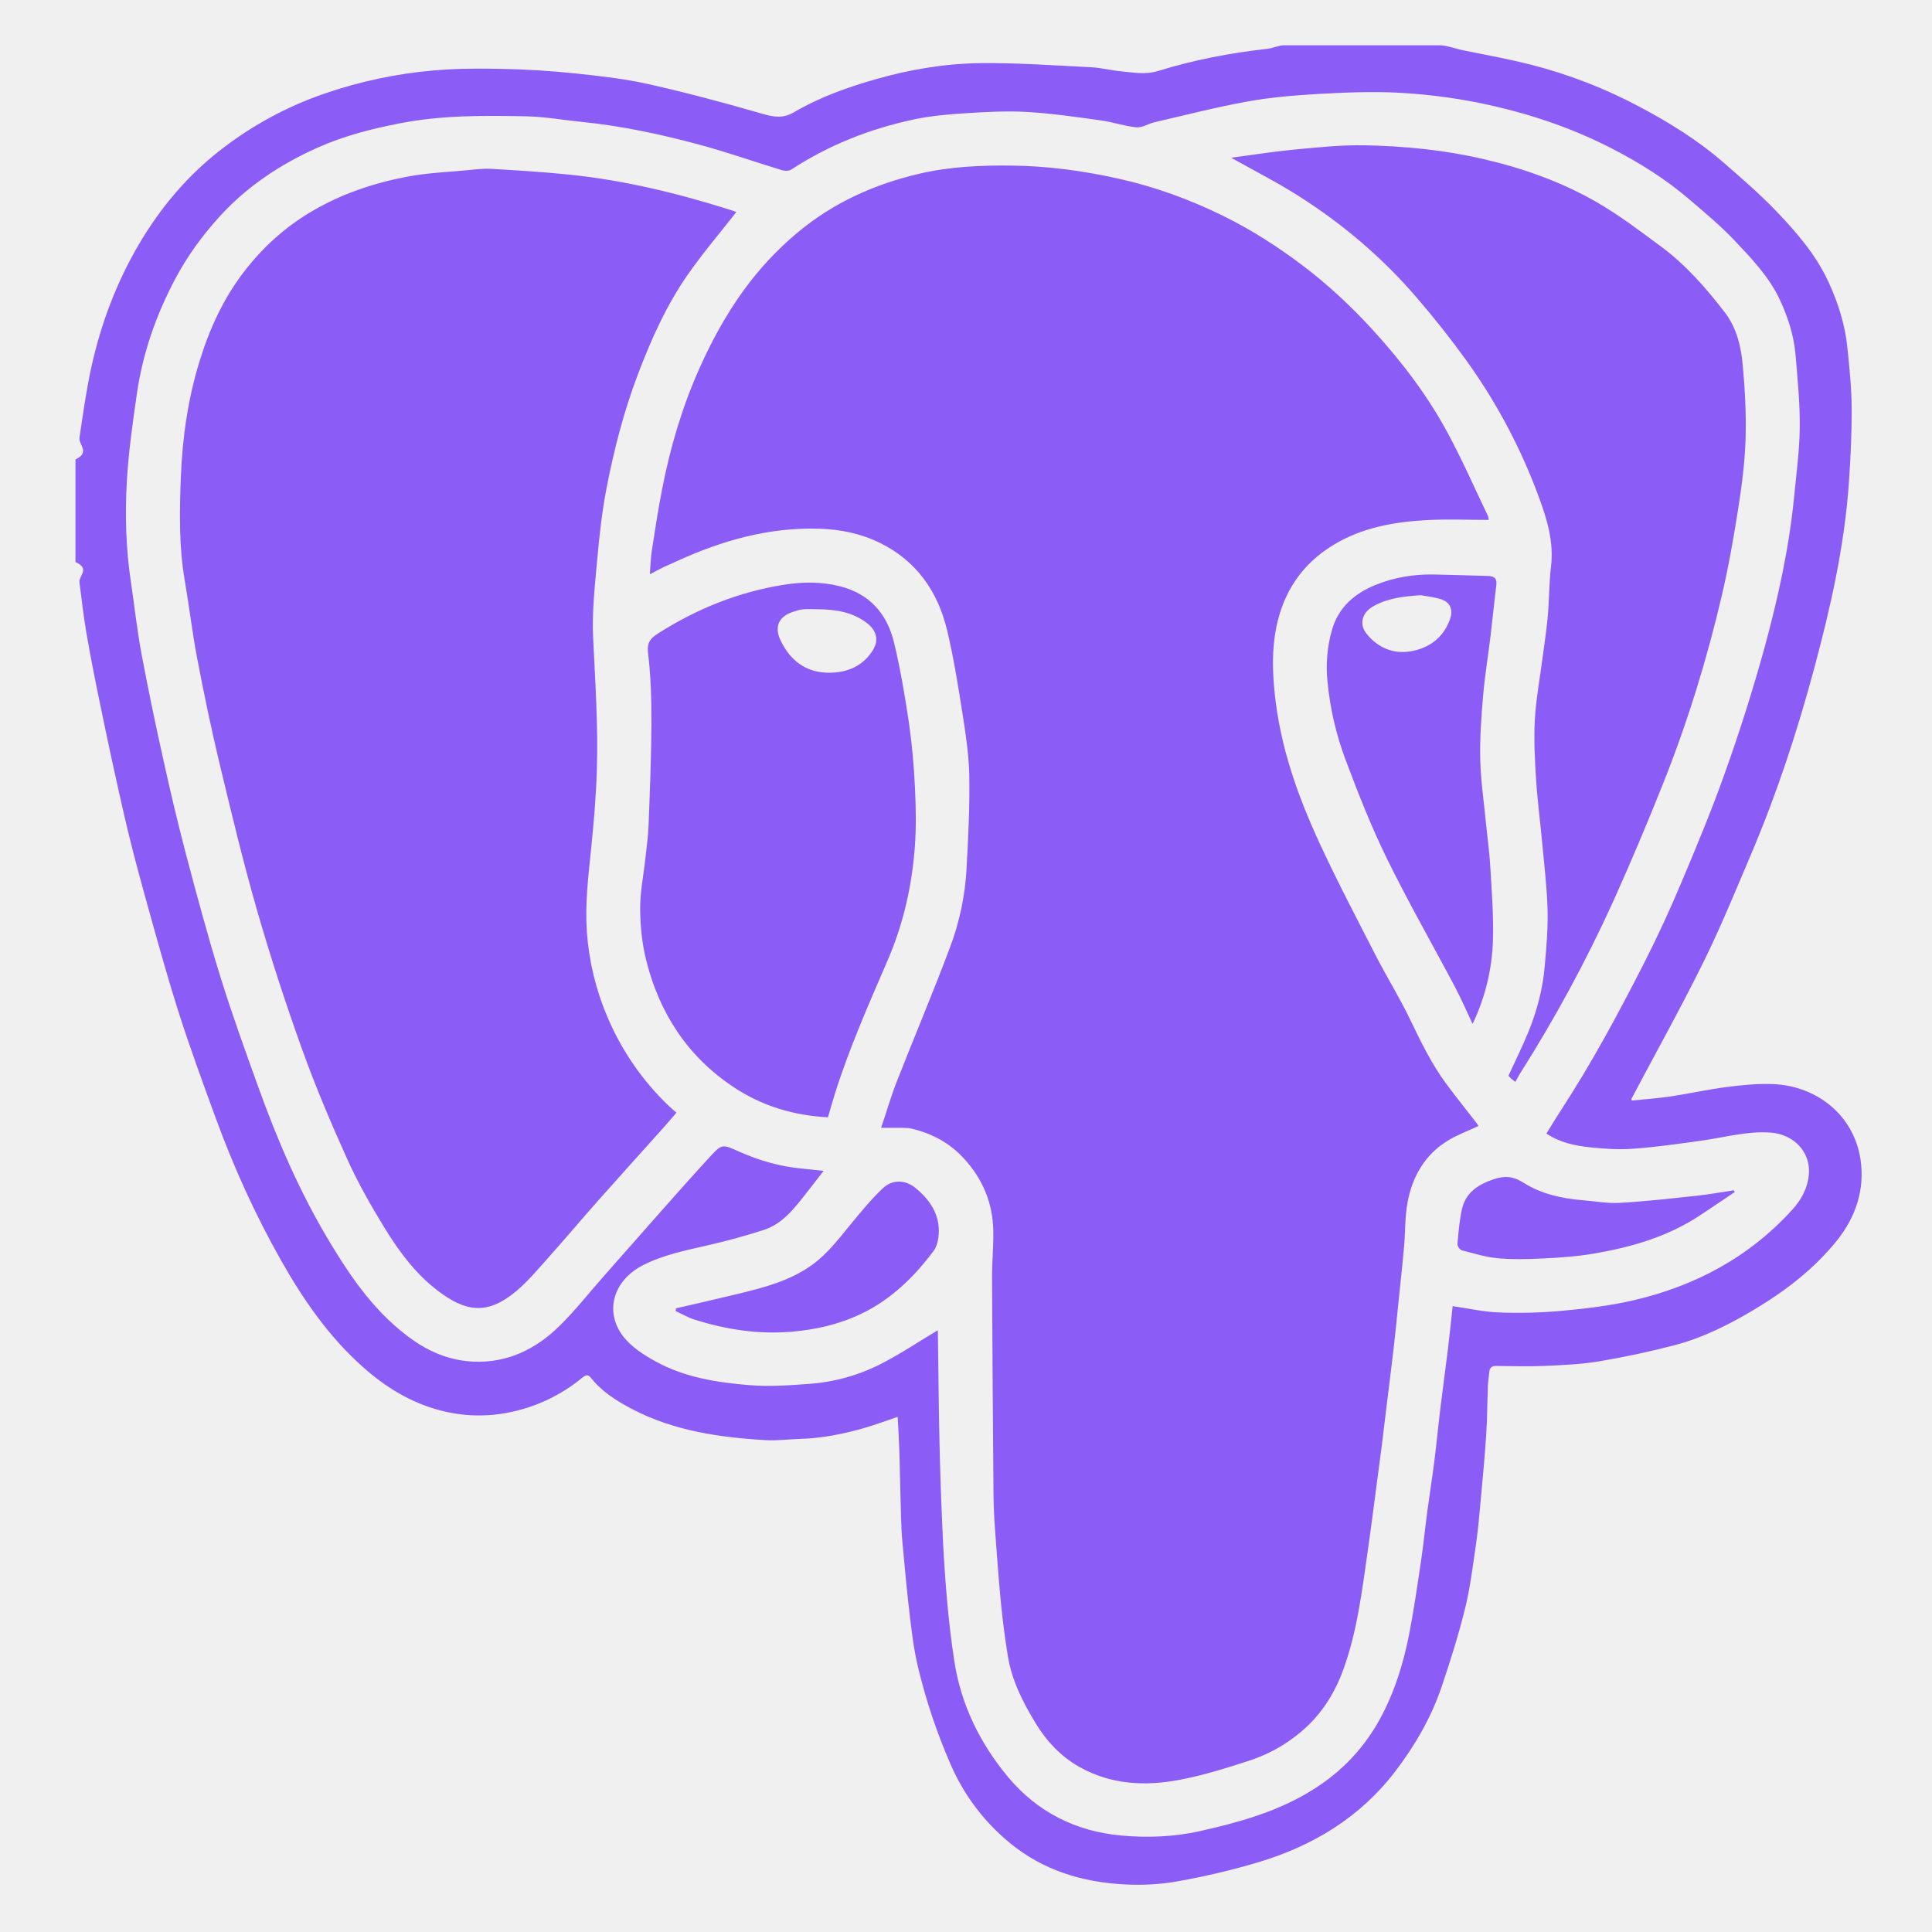
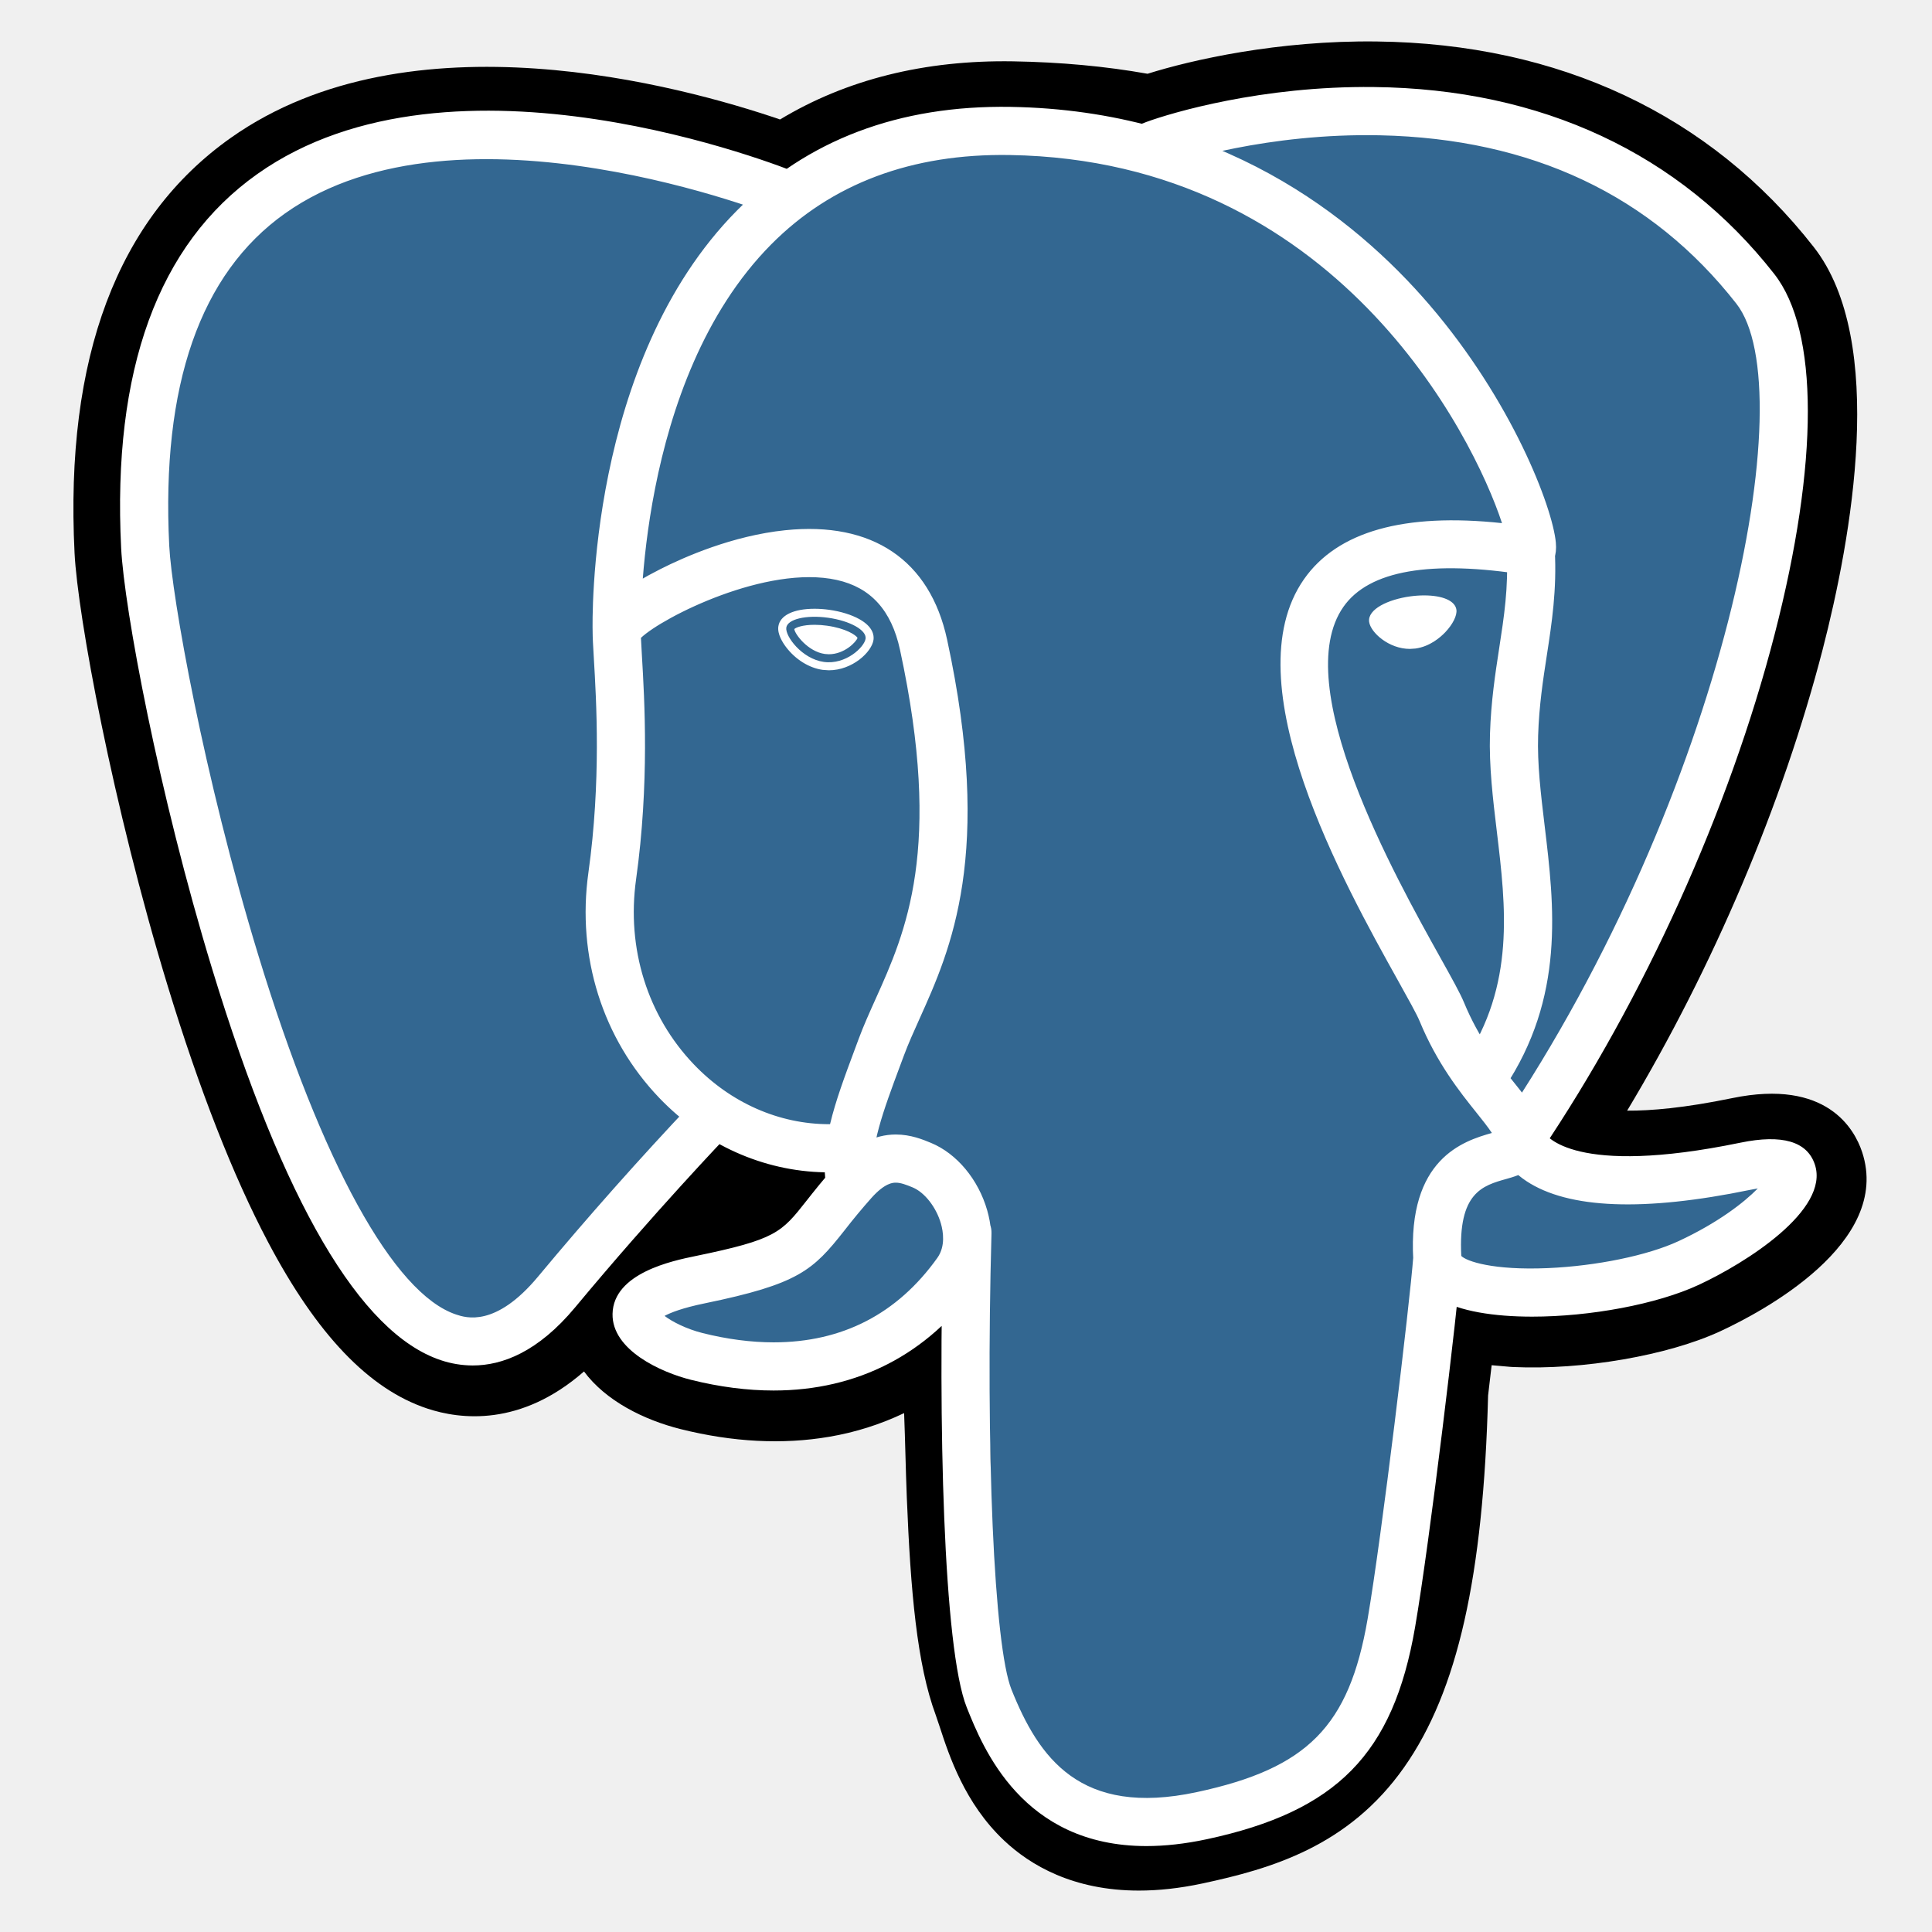
- <svg xmlns="http://www.w3.org/2000/svg" fill="#8B5CF6" viewBox="0 0 128 128">
-   <path fill-rule="evenodd" clip-rule="evenodd" fill="#8B5CF6" d="M123.258 76.784c-.45-2.918-2.901-4.829-5.752-4.958-1.032-.047-2.08.061-3.109.192-1.243.158-2.471.438-3.711.623-.857.128-1.726.187-2.582.275l-.021-.111c1.598-3.018 3.263-6.003 4.775-9.064 1.159-2.348 2.151-4.781 3.176-7.194 1.696-3.998 3.051-8.12 4.173-12.309 1.075-4.011 1.995-8.066 2.284-12.227.116-1.662.196-3.331.187-4.995-.008-1.327-.151-2.656-.284-3.979-.15-1.516-.608-2.953-1.242-4.336-.836-1.822-2.132-3.317-3.496-4.737-1.092-1.137-2.293-2.173-3.484-3.208-1.698-1.477-3.607-2.656-5.59-3.703a32.18 32.18 0 00-7.09-2.75c-1.493-.381-3.02-.664-4.532-.966-.544-.11-1.089-.337-1.633-.337H85.086c-.37 0-.737.191-1.11.233-2.452.273-4.875.735-7.228 1.464-.88.273-1.684.101-2.52.024-.641-.059-1.271-.231-1.912-.263-2.442-.122-4.887-.301-7.328-.275-2.339.024-4.654.409-6.918 1.052-1.895.538-3.749 1.195-5.447 2.191-.727.426-1.303.346-2.055.129-2.527-.729-5.072-1.414-7.639-1.989-1.6-.358-3.245-.536-4.879-.707a57.214 57.214 0 00-4.718-.294c-1.538-.033-3.087-.032-4.618.104a30.16 30.16 0 00-7.158 1.513 23.813 23.813 0 00-7.086 3.865c-2.167 1.715-3.905 3.809-5.303 6.2-1.473 2.523-2.483 5.224-3.111 8.061-.34 1.537-.555 3.117-.788 4.678-.073.486.732.972-.268 1.456v6.794c1 .452.208.903.266 1.356.139 1.089.262 2.187.446 3.268.291 1.711.636 3.417.988 5.117a324.86 324.86 0 001.546 7.111c.396 1.72.847 3.43 1.319 5.131.721 2.598 1.431 5.201 2.246 7.77.757 2.387 1.624 4.74 2.484 7.093 1.191 3.255 2.617 6.405 4.327 9.424 1.479 2.614 3.169 5.062 5.436 7.076 1.494 1.327 3.157 2.347 5.093 2.857 1.521.4 3.067.448 4.624.129a10.979 10.979 0 004.824-2.311c.163-.134.342-.236.535.01.735.931 1.719 1.552 2.748 2.089 2.777 1.448 5.803 1.882 8.877 2.059.744.043 1.496-.064 2.246-.085 1.461-.04 2.881-.325 4.278-.729.732-.212 1.447-.481 2.192-.732.039.793.089 1.557.112 2.321l.104 4.166c.019.634.044 1.27.103 1.901.151 1.627.299 3.255.493 4.877.135 1.118.275 2.245.538 3.336a38.176 38.176 0 002.158 6.428 13.81 13.81 0 003.9 5.185c2.22 1.836 4.822 2.619 7.632 2.764 1.162.061 2.357.004 3.501-.204a49.01 49.01 0 005.387-1.275c3.591-1.084 6.695-2.956 9.014-5.981 1.32-1.724 2.404-3.589 3.1-5.648.574-1.701 1.115-3.419 1.545-5.16.34-1.372.508-2.787.715-4.188.137-.927.219-1.863.305-2.797.14-1.517.283-3.033.384-4.553.07-1.058.067-2.121.109-3.181.013-.323.065-.644.095-.966.028-.298.178-.401.482-.396 1.071.016 2.144.044 3.212-.004 1.197-.054 2.405-.105 3.583-.303a56.542 56.542 0 004.99-1.067c1.943-.508 3.725-1.418 5.44-2.455 1.998-1.207 3.819-2.623 5.297-4.447 1.285-1.591 1.894-3.43 1.584-5.438zm-3.412.982c-.066.915-.485 1.699-1.093 2.369-2.869 3.163-6.468 5.082-10.585 6.027-1.564.358-3.178.544-4.779.692a32.093 32.093 0 01-4.114.097c-1.006-.038-2.004-.268-3.032-.416-.103.94-.201 1.919-.32 2.896l-.479 3.745c-.145 1.187-.258 2.378-.407 3.564-.146 1.151-.328 2.298-.481 3.449-.143 1.072-.248 2.149-.407 3.219-.245 1.64-.479 3.284-.799 4.911-.384 1.945-.973 3.829-1.934 5.583-1.172 2.141-2.834 3.772-4.949 4.98-2.18 1.246-4.563 1.894-6.979 2.436-1.71.384-3.472.447-5.204.291-3.004-.272-5.568-1.557-7.506-3.886-1.85-2.223-3.102-4.771-3.55-7.655a63.102 63.102 0 01-.491-4.136 108.067 108.067 0 01-.299-4.62 250.203 250.203 0 01-.197-5.871c-.053-2.406-.07-4.812-.104-7.218l-.006-.092c-1.224.734-2.427 1.538-3.703 2.2a12.392 12.392 0 01-4.798 1.353c-1.318.1-2.653.191-3.965.086-2.151-.173-4.3-.51-6.226-1.569-.781-.43-1.596-.953-2.134-1.64-1.29-1.646-.672-3.726 1.273-4.727 1.344-.693 2.811-.982 4.268-1.319a44.368 44.368 0 003.761-1.029c1.222-.4 1.993-1.391 2.754-2.363l1.206-1.551c-.503-.053-.977-.107-1.451-.151-1.439-.136-2.812-.532-4.125-1.114-1.124-.497-1.141-.551-1.965.343-1.376 1.494-2.714 3.023-4.062 4.542-.992 1.117-1.978 2.241-2.965 3.361-.978 1.108-1.894 2.279-2.947 3.31-1.564 1.531-3.449 2.452-5.698 2.348-1.443-.066-2.764-.572-3.952-1.399-2.452-1.708-4.104-4.097-5.608-6.606-1.927-3.215-3.406-6.64-4.672-10.159-.876-2.432-1.756-4.866-2.521-7.333-.831-2.681-1.56-5.396-2.277-8.11a157.373 157.373 0 01-1.482-6.182 216.117 216.117 0 01-1.464-7.079c-.298-1.599-.471-3.221-.712-4.831-.325-2.17-.385-4.36-.267-6.539.105-1.963.387-3.921.667-5.871.388-2.698 1.277-5.244 2.556-7.648.783-1.473 1.755-2.812 2.879-4.056 1.845-2.042 4.078-3.518 6.562-4.626 1.736-.774 3.57-1.24 5.439-1.604 2.774-.54 5.573-.519 8.373-.461 1.224.025 2.443.248 3.666.369 2.633.262 5.214.816 7.762 1.5 1.857.498 3.676 1.143 5.518 1.703.185.056.456.051.607-.048 2.496-1.629 5.224-2.704 8.125-3.319 1.101-.233 2.237-.335 3.363-.407 1.369-.087 2.749-.167 4.115-.088 1.642.094 3.276.336 4.908.56.792.108 1.565.383 2.359.458.38.036.783-.242 1.185-.335 2.049-.473 4.089-1 6.156-1.374 1.539-.278 3.111-.409 4.676-.499 1.745-.1 3.503-.173 5.247-.089a36.66 36.66 0 016.555.923c2.677.623 5.245 1.528 7.686 2.784 1.824.938 3.558 2.026 5.119 3.364 1.023.878 2.07 1.745 2.994 2.723 1.14 1.206 2.303 2.413 3.018 3.958.538 1.165.922 2.371 1.028 3.647.132 1.586.292 3.178.277 4.766-.014 1.519-.221 3.037-.368 4.552-.334 3.454-1.085 6.833-1.997 10.167a116.972 116.972 0 01-2.589 8.17c-.879 2.481-1.893 4.917-2.918 7.343a80.07 80.07 0 01-2.458 5.303c-1.677 3.286-3.421 6.538-5.438 9.633-.348.535-.678 1.083-1.018 1.629.88.594 1.877.803 2.881.911.955.104 1.929.166 2.883.095 1.527-.113 3.049-.331 4.567-.544 1.504-.21 2.978-.638 4.522-.525 1.542.112 2.645 1.284 2.54 2.729zm-22.013-3.353c-.655-.846-1.323-1.682-1.964-2.538-1.006-1.344-1.729-2.845-2.455-4.353-.688-1.429-1.532-2.782-2.257-4.195-1.265-2.465-2.553-4.922-3.718-7.435-1.465-3.157-2.62-6.426-2.984-9.923-.154-1.48-.193-2.958.106-4.424.479-2.341 1.702-4.172 3.758-5.428 1.907-1.165 4.032-1.541 6.209-1.659 1.351-.073 2.708-.013 4.11-.013l-.047-.237c-.872-1.823-1.687-3.677-2.641-5.457-1.346-2.512-3.068-4.777-4.986-6.877-1.421-1.555-2.96-2.998-4.646-4.273-1.658-1.255-3.405-2.376-5.269-3.293-2.223-1.093-4.538-1.938-6.967-2.477-2.334-.518-4.683-.835-7.077-.861-2.042-.022-4.071.07-6.06.531-3.002.695-5.748 1.931-8.137 3.933a21.143 21.143 0 00-3.517 3.77c-1.196 1.643-2.161 3.417-2.986 5.277-1.132 2.552-1.909 5.208-2.44 7.938-.266 1.361-.474 2.734-.686 4.106-.074.48-.08.971-.123 1.521.369-.192.635-.34.907-.472l.885-.397c2.993-1.369 6.094-2.25 9.427-2.149 1.416.043 2.771.323 4.03.943 2.415 1.191 3.828 3.216 4.442 5.779.424 1.769.714 3.573.996 5.372.221 1.405.447 2.825.473 4.242.037 2.071-.068 4.146-.181 6.216a17.386 17.386 0 01-1.08 5.146c-1.12 2.993-2.368 5.937-3.534 8.913-.385.983-.681 2.001-1.045 3.082.562 0 1.018-.004 1.474.002.178.003.36.008.532.049 1.34.316 2.502.923 3.455 1.954 1.271 1.372 1.938 2.973 1.972 4.826.019 1.027-.089 2.057-.084 3.084.021 4.786.057 9.572.097 14.357.007.782.046 1.565.102 2.346.117 1.635.235 3.271.395 4.902.112 1.157.268 2.312.451 3.461.259 1.628 1 3.077 1.841 4.462.724 1.191 1.665 2.203 2.905 2.901 2.107 1.186 4.376 1.285 6.663.848 1.545-.295 3.062-.769 4.562-1.258a10.128 10.128 0 003.937-2.354c1.051-1.019 1.797-2.261 2.3-3.632.976-2.659 1.28-5.459 1.684-8.237.151-1.04.282-2.083.42-3.125.157-1.186.316-2.371.468-3.556.112-.883.214-1.768.322-2.651.154-1.268.317-2.535.464-3.804.113-.981.209-1.966.309-2.949.129-1.256.268-2.512.379-3.77.086-.955.051-1.927.22-2.864.311-1.718 1.123-3.18 2.646-4.125.637-.395 1.356-.655 2.063-.989l-.12-.186zm-57.597-7.052a17.526 17.526 0 01-1.354-5.622c-.128-1.825.089-3.643.276-5.46.182-1.76.333-3.528.386-5.296.088-2.906-.108-5.808-.247-8.712-.084-1.729.117-3.479.271-5.212.139-1.561.312-3.126.607-4.664.495-2.581 1.152-5.125 2.086-7.591.887-2.338 1.906-4.615 3.345-6.665.986-1.406 2.105-2.72 3.18-4.094l-.319-.113c-3.498-1.111-7.053-1.979-10.709-2.358-1.729-.179-3.464-.284-5.198-.387-.532-.032-1.072.04-1.606.091-1.322.126-2.66.176-3.961.424-2.214.421-4.338 1.129-6.305 2.282-1.766 1.035-3.249 2.373-4.491 3.978-1.372 1.772-2.295 3.776-2.958 5.913-.783 2.521-1.156 5.115-1.257 7.733-.088 2.295-.132 4.603.264 6.889.295 1.702.492 3.422.817 5.117.443 2.311.918 4.617 1.467 6.904.785 3.274 1.569 6.553 2.499 9.787.89 3.099 1.894 6.17 2.982 9.204.89 2.476 1.919 4.906 3.003 7.304.706 1.562 1.561 3.065 2.457 4.528.953 1.553 2.037 3.027 3.508 4.154 1.856 1.423 3.293 1.644 5.179.083.808-.669 1.491-1.495 2.194-2.282 1.117-1.25 2.195-2.534 3.307-3.788 1.416-1.598 2.85-3.179 4.273-4.769.301-.336.59-.682.883-1.022l-.484-.425a17.695 17.695 0 01-4.095-5.931zm53.688-47.569a61.488 61.488 0 013.309 4.204c2 2.809 3.598 5.842 4.775 9.087.521 1.43.937 2.874.751 4.439-.129 1.096-.118 2.208-.215 3.31-.081.917-.226 1.829-.345 2.743-.178 1.378-.436 2.752-.513 4.136-.073 1.317.003 2.648.086 3.968.084 1.341.265 2.676.388 4.015.139 1.518.326 3.036.369 4.557.035 1.249-.076 2.506-.185 3.753-.13 1.502-.511 2.956-1.079 4.351-.399.982-.876 1.934-1.327 2.917l.181.192.275.213.277-.496a93.621 93.621 0 006.222-11.493 186.333 186.333 0 003.287-7.766c1.624-4.064 2.909-8.242 3.903-12.503.446-1.913.787-3.855 1.09-5.797.236-1.518.433-3.054.477-4.586.047-1.625-.043-3.263-.193-4.884-.112-1.224-.414-2.456-1.181-3.451-1.233-1.602-2.564-3.134-4.201-4.346-1.378-1.021-2.751-2.068-4.23-2.927-2.345-1.36-4.883-2.266-7.535-2.883-2.588-.603-5.21-.863-7.849-.918-1.556-.033-3.119.134-4.672.28-1.407.132-2.805.357-4.222.543 1.52.855 3.019 1.615 4.433 2.511 2.973 1.883 5.637 4.149 7.924 6.831zM55.299 72.514c.961-3.073 2.27-6.007 3.538-8.959 1.028-2.394 1.59-4.916 1.777-7.506.093-1.277.067-2.57.004-3.851a44.628 44.628 0 00-.392-4.259c-.266-1.801-.569-3.603-.995-5.371-.462-1.913-1.627-3.245-3.623-3.736-1.216-.299-2.424-.287-3.653-.093-3.002.473-5.75 1.579-8.31 3.199-.515.326-.798.589-.709 1.328.188 1.565.229 3.155.222 4.735-.01 2.236-.105 4.472-.19 6.707-.028.728-.133 1.452-.211 2.177-.12 1.11-.351 2.219-.344 3.327.007 1.142.124 2.311.401 3.417.88 3.507 2.744 6.377 5.799 8.402 1.879 1.245 3.958 1.873 6.24 1.992.155-.524.293-1.019.446-1.509zm-3.586-30.087c-.402-.844-.172-1.543.76-1.867.227-.08.461-.165.697-.188.324-.032.654-.008.982-.008 1.182.006 2.319.171 3.295.923.626.482.794 1.122.389 1.779-.575.932-1.452 1.4-2.529 1.49-1.697.141-2.888-.65-3.594-2.129zm47.04-.308c.136-1.124.245-2.251.384-3.375.056-.452-.182-.574-.561-.585-1.192-.033-2.384-.075-3.576-.097-1.344-.024-2.652.192-3.896.703-1.38.568-2.431 1.478-2.86 2.98a9.042 9.042 0 00-.293 3.41 20.11 20.11 0 001.193 5.176c.834 2.221 1.707 4.441 2.75 6.569 1.413 2.881 3.012 5.67 4.513 8.507.401.757.738 1.547 1.156 2.431a13.783 13.783 0 001.351-5.622c.041-1.61-.088-3.227-.182-4.838-.059-.986-.198-1.966-.294-2.95-.134-1.371-.337-2.741-.368-4.115-.031-1.397.068-2.802.188-4.197.113-1.338.334-2.665.495-3.997zm-2.689-1.082c-.443 1.223-1.39 1.913-2.618 2.116-1.145.188-2.148-.235-2.894-1.148-.531-.65-.328-1.42.468-1.859.914-.506 1.919-.634 3.104-.711.322.059.807.108 1.268.24.669.189.916.692.672 1.362zm-35.422 37.66c-.655-.535-1.521-.566-2.144.021-.773.73-1.453 1.565-2.133 2.388-.785.951-1.521 1.94-2.534 2.677-1.474 1.071-3.192 1.515-4.919 1.935-1.373.334-2.752.644-4.129.965l-.017.178c.409.189.805.425 1.231.56 2.1.665 4.236.996 6.455.808 1.602-.136 3.128-.485 4.574-1.171 1.99-.943 3.521-2.437 4.823-4.175.218-.29.317-.719.343-1.093.089-1.321-.582-2.303-1.55-3.093zm51.751.526c-1.69.181-3.382.373-5.077.47-.818.047-1.648-.109-2.474-.176-1.385-.112-2.737-.42-3.908-1.16-.678-.427-1.241-.475-1.961-.233-1.028.346-1.867.872-2.115 1.986-.169.753-.23 1.533-.298 2.304-.013.136.157.386.287.42.793.209 1.59.456 2.401.529.996.09 2.01.061 3.013.011 1.083-.054 2.173-.124 3.24-.304 2.515-.422 4.948-1.11 7.109-2.536.779-.515 1.551-1.041 2.325-1.562l-.064-.11c-.826.123-1.648.273-2.478.361z" />
+ <svg xmlns="http://www.w3.org/2000/svg" viewBox="0 0 128 128">
+   <path d="M93.809 92.112c.785-6.533.55-7.492 5.416-6.433l1.235.108c3.742.17 8.637-.602 11.513-1.938 6.191-2.873 9.861-7.668 3.758-6.409-13.924 2.873-14.881-1.842-14.881-1.842 14.703-21.815 20.849-49.508 15.543-56.287-14.47-18.489-39.517-9.746-39.936-9.52l-.134.025c-2.751-.571-5.83-.912-9.289-.968-6.301-.104-11.082 1.652-14.709 4.402 0 0-44.683-18.409-42.604 23.151.442 8.841 12.672 66.898 27.26 49.362 5.332-6.412 10.484-11.834 10.484-11.834 2.558 1.699 5.622 2.567 8.834 2.255l.249-.212c-.078.796-.044 1.575.099 2.497-3.757 4.199-2.653 4.936-10.166 6.482-7.602 1.566-3.136 4.355-.221 5.084 3.535.884 11.712 2.136 17.238-5.598l-.22.882c1.474 1.18 1.375 8.477 1.583 13.69.209 5.214.558 10.079 1.621 12.948 1.063 2.868 2.317 10.256 12.191 8.14 8.252-1.764 14.561-4.309 15.136-27.985" />
+   <path d="M75.458 125.256c-4.367 0-7.211-1.689-8.938-3.32-2.607-2.46-3.641-5.629-4.259-7.522l-.267-.79c-1.244-3.358-1.666-8.193-1.916-14.419-.038-.935-.064-1.898-.093-2.919-.021-.747-.047-1.684-.085-2.664a18.8 18.8 0 01-4.962 1.568c-3.079.526-6.389.356-9.84-.507-2.435-.609-4.965-1.871-6.407-3.82-4.203 3.681-8.212 3.182-10.396 2.453-3.853-1.285-7.301-4.896-10.542-11.037-2.309-4.375-4.542-10.075-6.638-16.943-3.65-11.96-5.969-24.557-6.175-28.693C4.292 23.698 7.777 14.44 15.296 9.129 27.157.751 45.128 5.678 51.68 7.915c4.402-2.653 9.581-3.944 15.433-3.851 3.143.051 6.136.327 8.916.823 2.9-.912 8.628-2.221 15.185-2.139 12.081.144 22.092 4.852 28.949 13.615 4.894 6.252 2.474 19.381.597 26.651-2.642 10.226-7.271 21.102-12.957 30.57 1.544.011 3.781-.174 6.961-.831 6.274-1.295 8.109 2.069 8.607 3.575 1.995 6.042-6.677 10.608-9.382 11.864-3.466 1.609-9.117 2.589-13.745 2.377l-.202-.013-1.216-.107-.12 1.014-.116.991c-.311 11.999-2.025 19.598-5.552 24.619-3.697 5.264-8.835 6.739-13.361 7.709-1.544.33-2.947.474-4.219.474zm-9.19-43.671c2.819 2.256 3.066 6.501 3.287 14.434.028.99.054 1.927.089 2.802.106 2.65.355 8.855 1.327 11.477.137.371.26.747.39 1.146 1.083 3.316 1.626 4.979 6.309 3.978 3.931-.843 5.952-1.599 7.534-3.851 2.299-3.274 3.585-9.86 3.821-19.575l4.783.116-4.75-.57.14-1.186c.455-3.91.783-6.734 3.396-8.602 2.097-1.498 4.486-1.353 6.389-1.01-2.091-1.58-2.669-3.433-2.823-4.193l-.399-1.965 1.121-1.663c6.457-9.58 11.781-21.354 14.609-32.304 2.906-11.251 2.02-17.226 1.134-18.356-11.729-14.987-32.068-8.799-34.192-8.097l-.359.194-1.8.335-.922-.191c-2.542-.528-5.366-.82-8.393-.869-4.756-.08-8.593 1.044-11.739 3.431l-2.183 1.655-2.533-1.043c-5.412-2.213-21.308-6.662-29.696-.721-4.656 3.298-6.777 9.76-6.305 19.207.156 3.119 2.275 14.926 5.771 26.377 4.831 15.825 9.221 21.082 11.054 21.693.32.108 1.15-.537 1.976-1.529a270.708 270.708 0 0110.694-12.07l2.77-2.915 3.349 2.225c1.35.897 2.839 1.406 4.368 1.502l7.987-6.812-1.157 11.808c-.026.265-.039.626.065 1.296l.348 2.238-1.51 1.688-.174.196 4.388 2.025 1.836-2.301z" />
+   <path fill="#336791" d="M115.731 77.44c-13.925 2.873-14.882-1.842-14.882-1.842 14.703-21.816 20.849-49.51 15.545-56.287C101.924.823 76.875 9.566 76.457 9.793l-.135.024c-2.751-.571-5.83-.911-9.291-.967-6.301-.103-11.08 1.652-14.707 4.402 0 0-44.684-18.408-42.606 23.151.442 8.842 12.672 66.899 27.26 49.363 5.332-6.412 10.483-11.834 10.483-11.834 2.559 1.699 5.622 2.567 8.833 2.255l.25-.212c-.078.796-.042 1.575.1 2.497-3.758 4.199-2.654 4.936-10.167 6.482-7.602 1.566-3.136 4.355-.22 5.084 3.534.884 11.712 2.136 17.237-5.598l-.221.882c1.473 1.18 2.507 7.672 2.334 13.557-.174 5.885-.29 9.926.871 13.082 1.16 3.156 2.316 10.256 12.192 8.14 8.252-1.768 12.528-6.351 13.124-13.995.422-5.435 1.377-4.631 1.438-9.49l.767-2.3c.884-7.367.14-9.743 5.225-8.638l1.235.108c3.742.17 8.639-.602 11.514-1.938 6.19-2.871 9.861-7.667 3.758-6.408z" />
+   <path fill="#fff" d="M75.957 122.307c-8.232 0-10.84-6.519-11.907-9.185-1.562-3.907-1.899-19.069-1.551-31.503a1.59 1.59 0 011.64-1.55 1.594 1.594 0 011.55 1.639c-.401 14.341.168 27.337 1.324 30.229 1.804 4.509 4.54 8.453 12.275 6.796 7.343-1.575 10.093-4.359 11.318-11.46.94-5.449 2.799-20.951 3.028-24.01a1.593 1.593 0 011.71-1.472 1.597 1.597 0 011.472 1.71c-.239 3.185-2.089 18.657-3.065 24.315-1.446 8.387-5.185 12.191-13.794 14.037-1.463.313-2.792.453-4 .454zM31.321 90.466a6.71 6.71 0 01-2.116-.35c-5.347-1.784-10.44-10.492-15.138-25.885-3.576-11.717-5.842-23.947-6.041-27.922-.589-11.784 2.445-20.121 9.02-24.778 13.007-9.216 34.888-.44 35.813-.062a1.596 1.596 0 01-1.207 2.955c-.211-.086-21.193-8.492-32.768-.285-5.622 3.986-8.203 11.392-7.672 22.011.167 3.349 2.284 15.285 5.906 27.149 4.194 13.742 8.967 22.413 13.096 23.79.648.216 2.62.873 5.439-2.517A245.272 245.272 0 0145.88 73.046a1.596 1.596 0 012.304 2.208c-.048.05-4.847 5.067-10.077 11.359-2.477 2.979-4.851 3.853-6.786 3.853zm69.429-13.445a1.596 1.596 0 01-1.322-2.487c14.863-22.055 20.08-48.704 15.612-54.414-5.624-7.186-13.565-10.939-23.604-11.156-7.433-.16-13.341 1.738-14.307 2.069l-.243.099c-.971.305-1.716-.227-1.997-.849a1.6 1.6 0 01.631-2.025c.046-.027.192-.089.429-.176l-.021.006.021-.007c1.641-.601 7.639-2.4 15.068-2.315 11.108.118 20.284 4.401 26.534 12.388 2.957 3.779 2.964 12.485.019 23.887-3.002 11.625-8.651 24.118-15.497 34.277-.306.457-.81.703-1.323.703zm.76 10.21c-2.538 0-4.813-.358-6.175-1.174-1.4-.839-1.667-1.979-1.702-2.584-.382-6.71 3.32-7.878 5.208-8.411-.263-.398-.637-.866-1.024-1.349-1.101-1.376-2.609-3.26-3.771-6.078-.182-.44-.752-1.463-1.412-2.648-3.579-6.418-11.026-19.773-6.242-26.612 2.214-3.165 6.623-4.411 13.119-3.716C97.6 28.837 88.5 10.625 66.907 10.271c-6.494-.108-11.82 1.889-15.822 5.93-8.96 9.049-8.636 25.422-8.631 25.586a1.595 1.595 0 11-3.19.084c-.02-.727-.354-17.909 9.554-27.916C53.455 9.272 59.559 6.96 66.96 7.081c13.814.227 22.706 7.25 27.732 13.101 5.479 6.377 8.165 13.411 8.386 15.759.165 1.746-1.088 2.095-1.341 2.147l-.576.013c-6.375-1.021-10.465-.312-12.156 2.104-3.639 5.201 3.406 17.834 6.414 23.229.768 1.376 1.322 2.371 1.576 2.985.988 2.396 2.277 4.006 3.312 5.3.911 1.138 1.7 2.125 1.982 3.283.131.23 1.99 2.98 13.021.703 2.765-.57 4.423-.083 4.93 1.45.997 3.015-4.597 6.532-7.694 7.97-2.775 1.29-7.204 2.106-11.036 2.106zm-4.696-4.021c.35.353 2.101.962 5.727.806 3.224-.138 6.624-.839 8.664-1.786 2.609-1.212 4.351-2.567 5.253-3.492l-.5.092c-7.053 1.456-12.042 1.262-14.828-.577a6.162 6.162 0 01-.54-.401c-.302.119-.581.197-.78.253-1.58.443-3.214.902-2.996 5.105zm-45.562 8.915c-1.752 0-3.596-.239-5.479-.71-1.951-.488-5.24-1.957-5.19-4.37.057-2.707 3.994-3.519 5.476-3.824 5.354-1.103 5.703-1.545 7.376-3.67.488-.619 1.095-1.39 1.923-2.314 1.229-1.376 2.572-2.073 3.992-2.073.989 0 1.8.335 2.336.558 1.708.708 3.133 2.42 3.719 4.467.529 1.847.276 3.625-.71 5.006-3.237 4.533-7.886 6.93-13.443 6.93zm-7.222-4.943c.481.372 1.445.869 2.518 1.137 1.631.408 3.213.615 4.705.615 4.546 0 8.196-1.882 10.847-5.594.553-.774.387-1.757.239-2.274-.31-1.083-1.08-2.068-1.873-2.397-.43-.178-.787-.314-1.115-.314-.176 0-.712 0-1.614 1.009a41.146 41.146 0 00-1.794 2.162c-2.084 2.646-3.039 3.544-9.239 4.821-1.513.31-2.289.626-2.674.835zm12.269-7.36a1.596 1.596 0 01-1.575-1.354 8.218 8.218 0 01-.08-.799c-4.064-.076-7.985-1.82-10.962-4.926-3.764-3.927-5.477-9.368-4.699-14.927.845-6.037.529-11.366.359-14.229-.047-.796-.081-1.371-.079-1.769.003-.505.013-1.844 4.489-4.113 1.592-.807 4.784-2.215 8.271-2.576 5.777-.597 9.585 1.976 10.725 7.246 3.077 14.228.244 20.521-1.825 25.117-.385.856-.749 1.664-1.04 2.447l-.257.69c-1.093 2.931-2.038 5.463-1.748 7.354a1.595 1.595 0 01-1.335 1.819l-.244.02zM42.464 42.26l.062 1.139c.176 2.974.504 8.508-.384 14.86-.641 4.585.759 9.06 3.843 12.276 2.437 2.542 5.644 3.945 8.94 3.945h.068c.369-1.555.982-3.197 1.642-4.966l.255-.686c.329-.884.714-1.74 1.122-2.646 1.991-4.424 4.47-9.931 1.615-23.132-.565-2.615-1.936-4.128-4.189-4.627-4.628-1.022-11.525 2.459-12.974 3.837zm9.63-.677c-.08.564 1.033 2.07 2.485 2.271 1.449.203 2.689-.975 2.768-1.539.079-.564-1.033-1.186-2.485-1.388-1.451-.202-2.691.092-2.768.656zm2.818 2.826l-.407-.028c-.9-.125-1.81-.692-2.433-1.518-.219-.29-.576-.852-.505-1.354.101-.736.999-1.177 2.4-1.177.313 0 .639.023.967.069.766.106 1.477.327 2.002.62.91.508.977 1.075.936 1.368-.112.813-1.405 2.02-2.96 2.02zm-2.289-2.732c.045.348.907 1.496 2.029 1.651l.261.018c1.036 0 1.81-.815 1.901-1.082-.096-.182-.762-.634-2.025-.81a5.823 5.823 0 00-.821-.059c-.812 0-1.243.183-1.345.282zm43.605-1.245c.079.564-1.033 2.07-2.484 2.272-1.45.202-2.691-.975-2.771-1.539-.076-.564 1.036-1.187 2.486-1.388 1.45-.203 2.689.092 2.769.655zm-2.819 2.56c-1.396 0-2.601-1.086-2.7-1.791-.115-.846 1.278-1.489 2.712-1.688.316-.044.629-.066.93-.066 1.238 0 2.058.363 2.14.949.053.379-.238.964-.739 1.492-.331.347-1.026.948-1.973 1.079l-.37.025zm.943-3.013c-.276 0-.564.021-.856.061-1.441.201-2.301.779-2.259 1.089.048.341.968 1.332 2.173 1.332l.297-.021c.787-.109 1.378-.623 1.66-.919.443-.465.619-.903.598-1.052-.028-.198-.56-.49-1.613-.49zm3.965 32.843a1.594 1.594 0 01-1.324-2.483c3.398-5.075 2.776-10.25 2.175-15.255-.257-2.132-.521-4.337-.453-6.453.07-2.177.347-3.973.614-5.71.317-2.058.617-4.002.493-6.31a1.595 1.595 0 113.186-.172c.142 2.638-.197 4.838-.525 6.967-.253 1.643-.515 3.342-.578 5.327-.061 1.874.178 3.864.431 5.97.64 5.322 1.365 11.354-2.691 17.411a1.596 1.596 0 01-1.328.708z" />
</svg>
